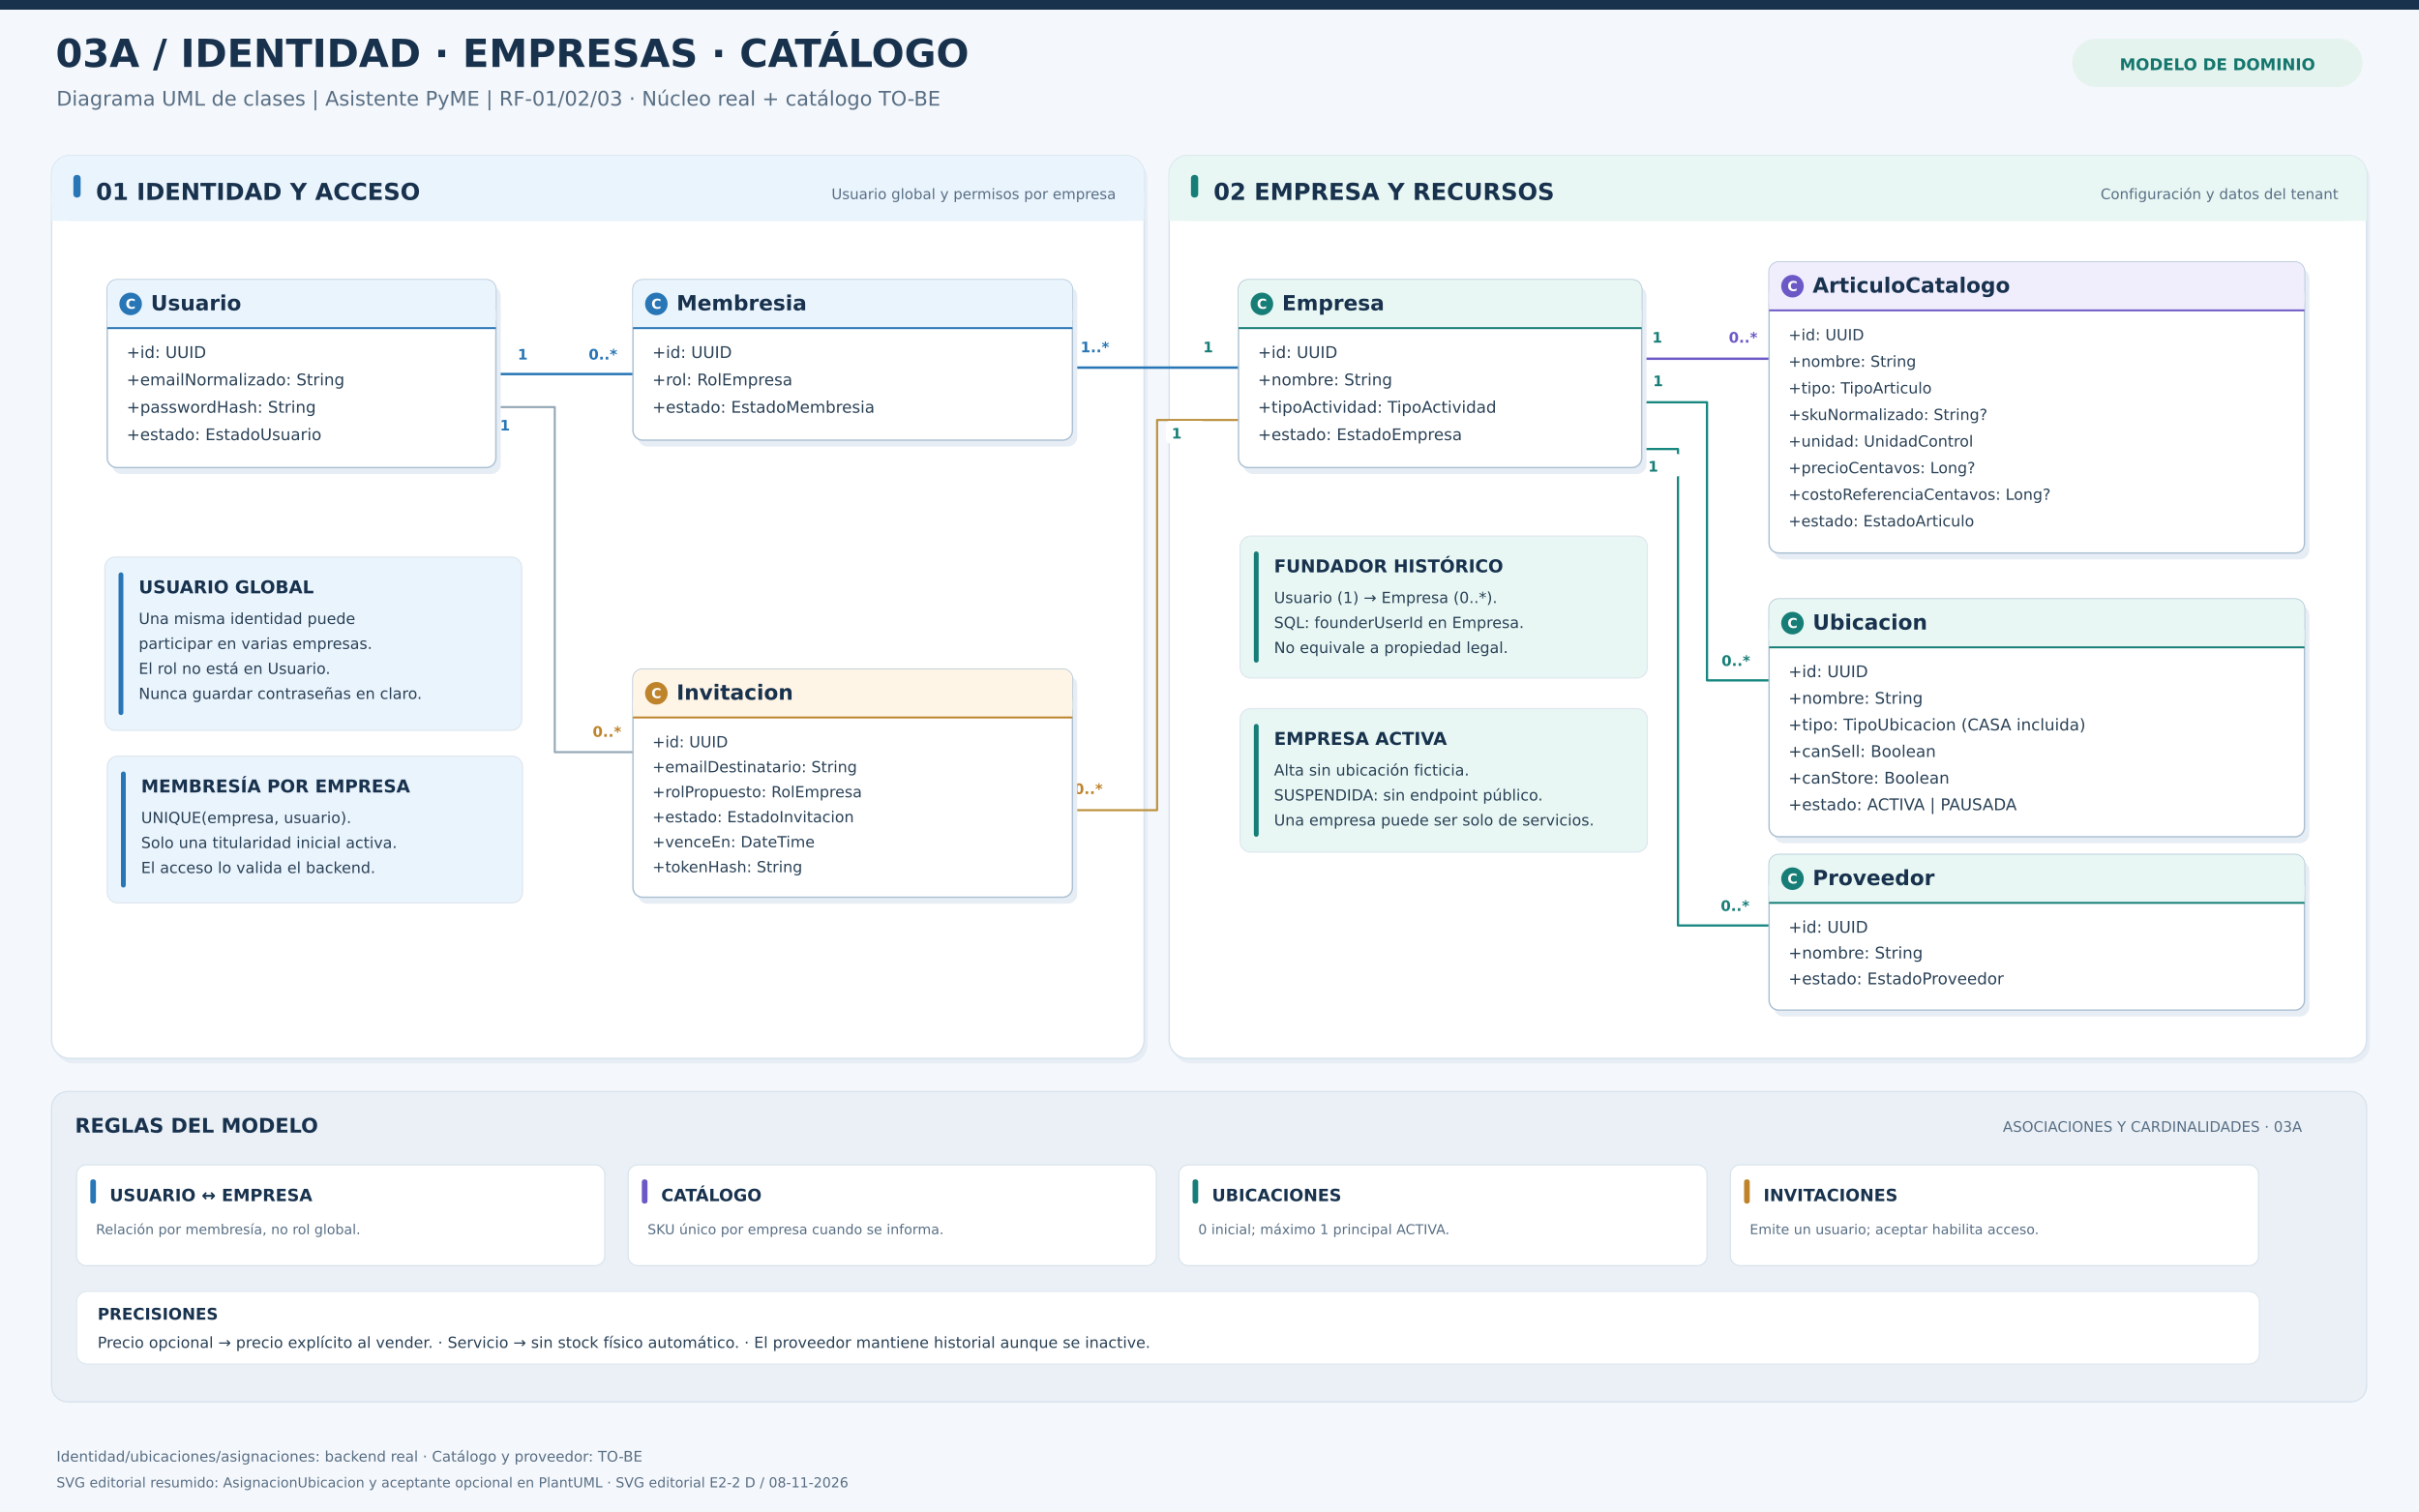
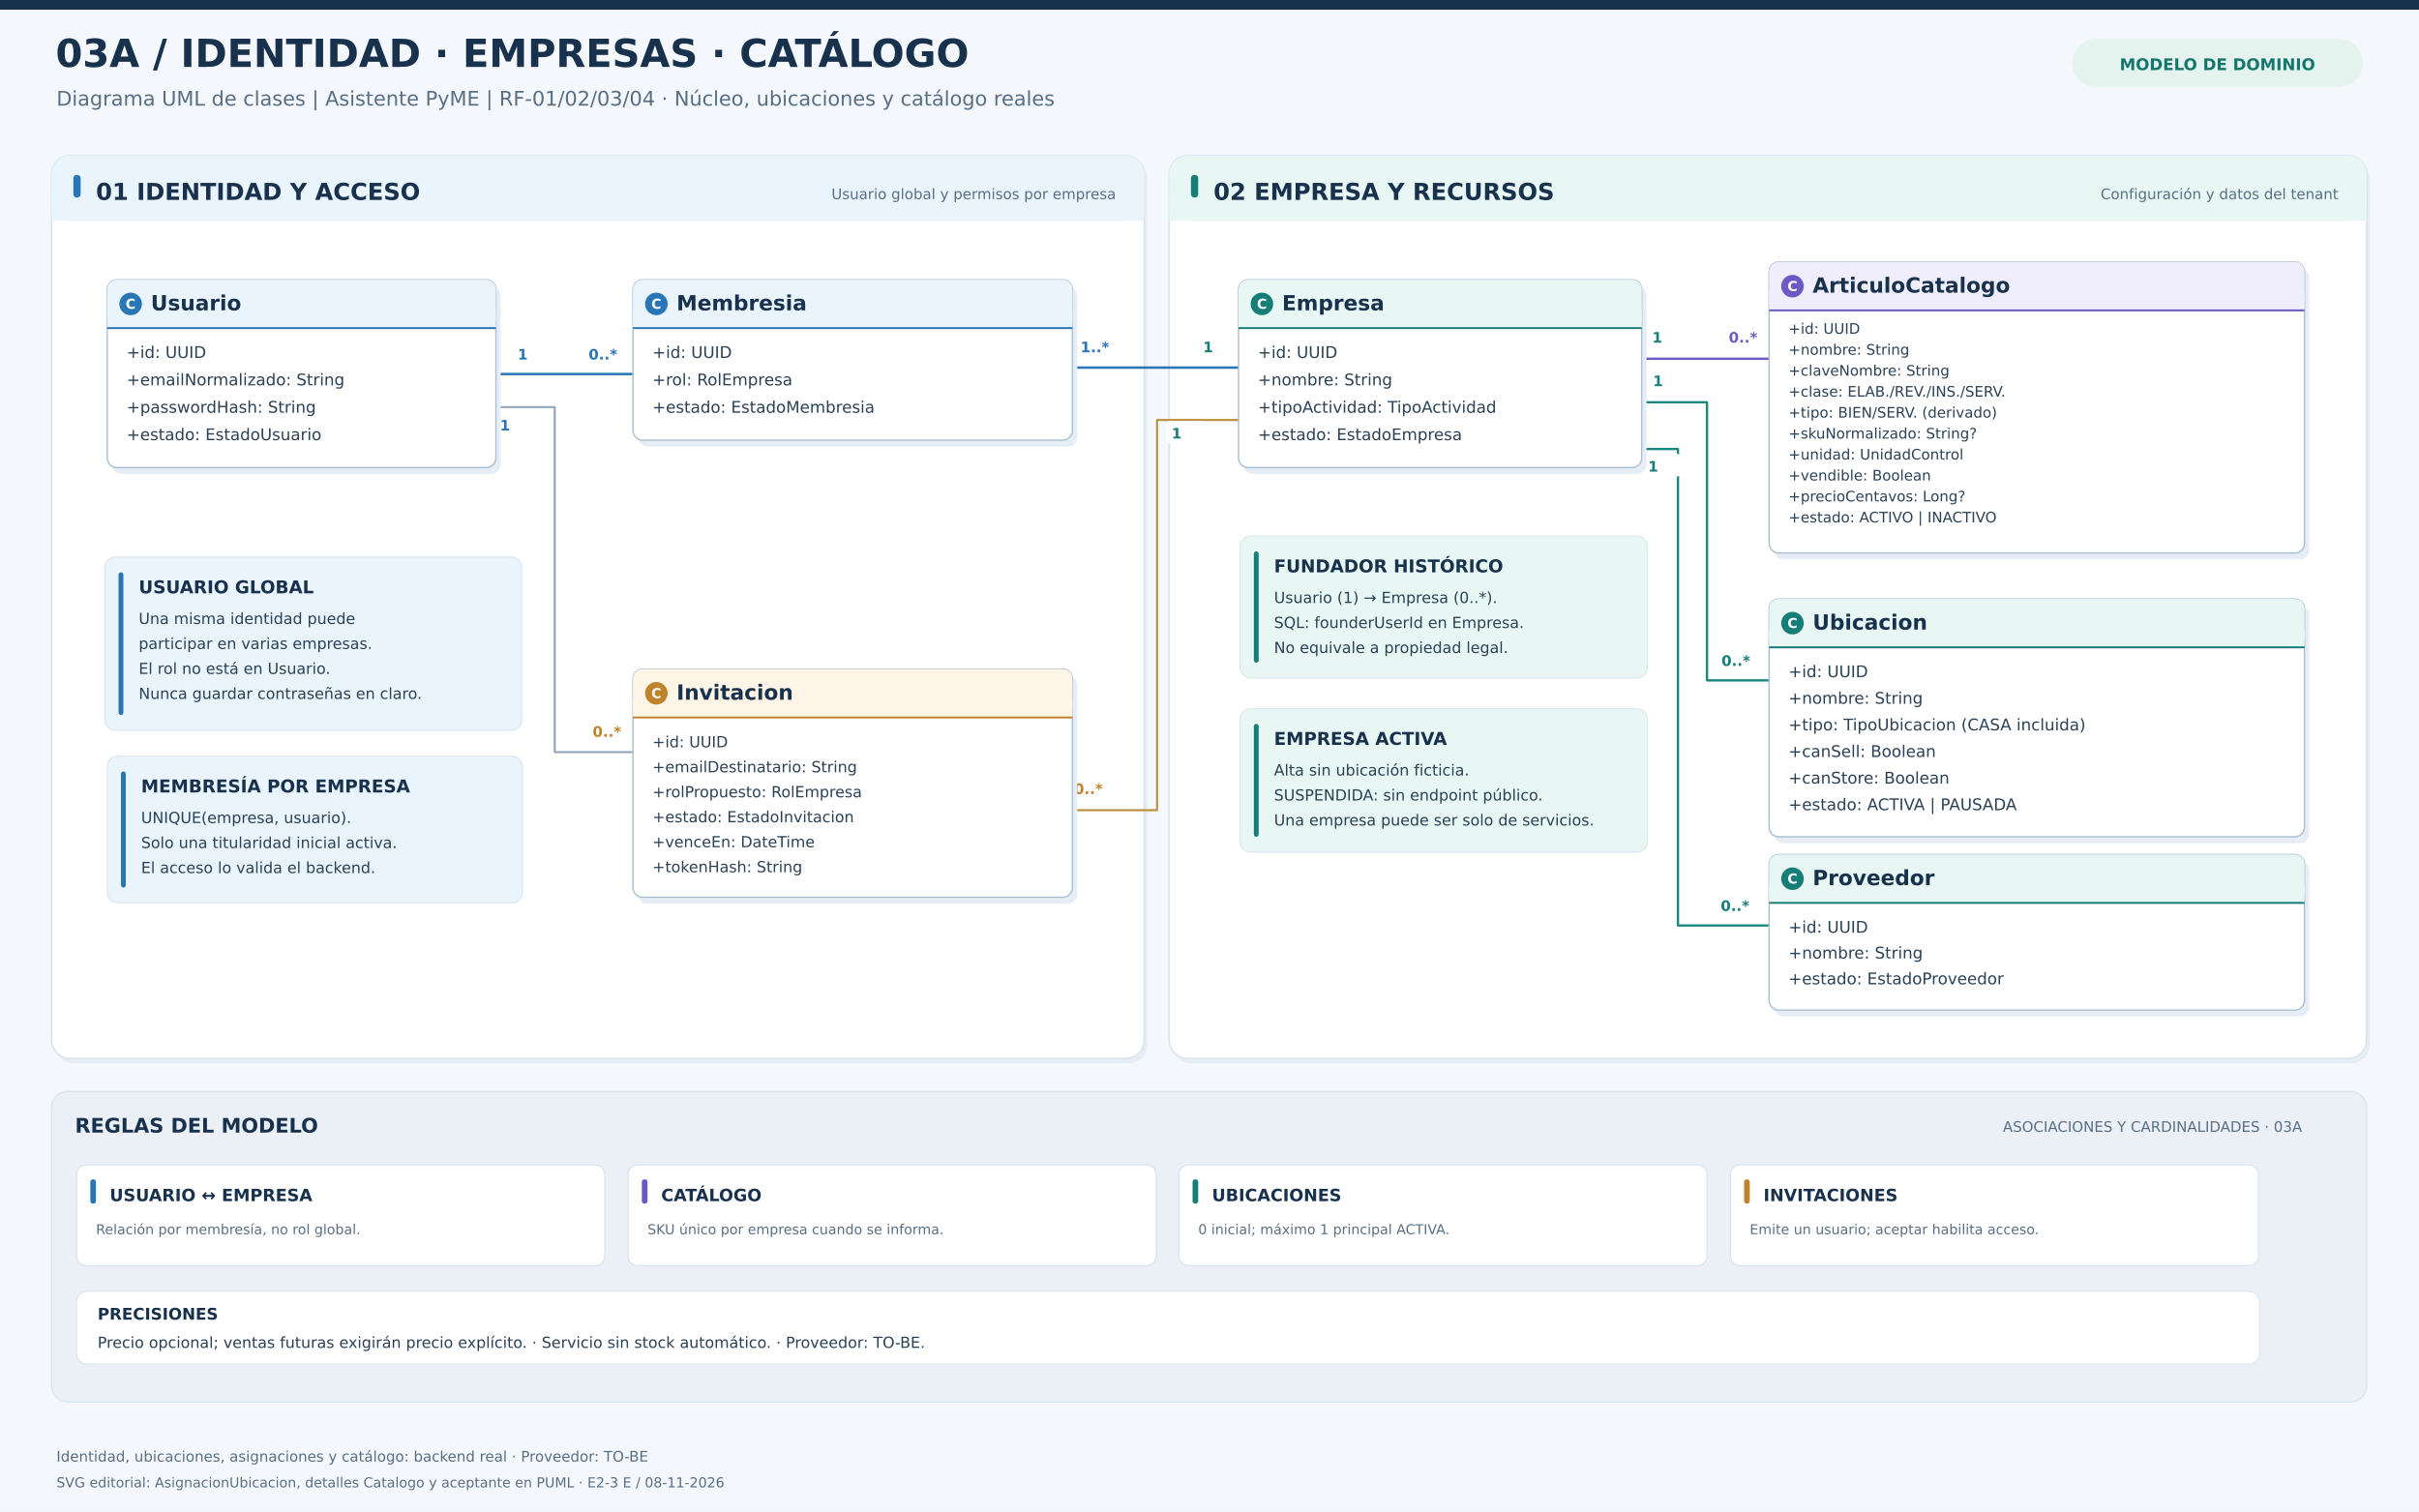
<svg xmlns="http://www.w3.org/2000/svg" baseProfile="full" height="1875px" version="1.1" viewBox="0 0 3000 1875" width="3000px">
  <defs />
  <rect fill="#F4F7FB" height="1875" rx="0" ry="0" stroke="none" stroke-width="1" width="3000" x="0" y="0" />
  <rect fill="#18324E" height="12" rx="0" ry="0" stroke="none" stroke-width="1" width="3000" x="0" y="0" />
  <text fill="#18324E" font-family="DejaVu Sans, Arial, sans-serif" font-size="48" font-weight="700" text-anchor="start" x="69" y="83">03A  /  IDENTIDAD · EMPRESAS · CATÁLOGO</text>
-   <text fill="#586E84" font-family="DejaVu Sans, Arial, sans-serif" font-size="25" font-weight="400" text-anchor="start" x="70" y="131">Diagrama UML de clases  |  Asistente PyME  |  RF-01/02/03 · Núcleo real + catálogo TO-BE</text>
+   <text fill="#586E84" font-family="DejaVu Sans, Arial, sans-serif" font-size="25" font-weight="400" text-anchor="start" x="70" y="131">Diagrama UML de clases  |  Asistente PyME  |  RF-01/02/03/04 · Núcleo, ubicaciones y catálogo reales</text>
  <rect fill="#E5F3EF" height="60" rx="30" ry="30" stroke="none" stroke-width="1" width="360" x="2570" y="48" />
  <text fill="#14766D" font-family="DejaVu Sans, Arial, sans-serif" font-size="20" font-weight="700" text-anchor="middle" x="2750" y="87">MODELO DE DOMINIO</text>
  <rect fill="#E7EDF5" height="1120" rx="23" ry="23" stroke="none" stroke-width="1" width="1355" x="68" y="199" />
  <rect fill="#FFFFFF" height="1120" rx="23" ry="23" stroke="#D7E3ED" stroke-width="1.8" width="1355" x="64" y="193" />
  <rect fill="#EAF4FD" height="81" rx="23" ry="23" stroke="none" stroke-width="1" width="1355" x="64" y="193" />
  <rect fill="#EAF4FD" height="33" rx="0" ry="0" stroke="none" stroke-width="1" width="1355" x="64" y="241" />
  <rect fill="#2876B6" height="28" rx="4" ry="4" stroke="none" stroke-width="1" width="9" x="91" y="217" />
  <text fill="#18324E" font-family="DejaVu Sans, Arial, sans-serif" font-size="29" font-weight="700" text-anchor="start" x="119" y="248">01   IDENTIDAD Y ACCESO</text>
  <text fill="#586E84" font-family="DejaVu Sans, Arial, sans-serif" font-size="18" font-weight="400" text-anchor="end" x="1384" y="247">Usuario global y permisos por empresa</text>
  <rect fill="#E7EDF5" height="1120" rx="23" ry="23" stroke="none" stroke-width="1" width="1485" x="1454" y="199" />
  <rect fill="#FFFFFF" height="1120" rx="23" ry="23" stroke="#D7E3ED" stroke-width="1.8" width="1485" x="1450" y="193" />
  <rect fill="#E8F7F3" height="81" rx="23" ry="23" stroke="none" stroke-width="1" width="1485" x="1450" y="193" />
  <rect fill="#E8F7F3" height="33" rx="0" ry="0" stroke="none" stroke-width="1" width="1485" x="1450" y="241" />
  <rect fill="#177E77" height="28" rx="4" ry="4" stroke="none" stroke-width="1" width="9" x="1477" y="217" />
  <text fill="#18324E" font-family="DejaVu Sans, Arial, sans-serif" font-size="29" font-weight="700" text-anchor="start" x="1505" y="248">02   EMPRESA Y RECURSOS</text>
  <text fill="#586E84" font-family="DejaVu Sans, Arial, sans-serif" font-size="18" font-weight="400" text-anchor="end" x="2900" y="247">Configuración y datos del tenant</text>
  <path d="M 615,464 L 785,464" fill="none" stroke="#2876B6" stroke-linecap="round" stroke-linejoin="round" stroke-width="3" />
  <rect fill="#FFFFFF" height="28" rx="5" ry="5" stroke="none" stroke-width="1" width="48" x="635" y="424" />
  <text fill="#2876B6" font-family="DejaVu Sans, Arial, sans-serif" font-size="18" font-weight="700" text-anchor="start" x="642" y="446">1</text>
  <rect fill="#FFFFFF" height="28" rx="5" ry="5" stroke="none" stroke-width="1" width="64" x="723" y="424" />
  <text fill="#2876B6" font-family="DejaVu Sans, Arial, sans-serif" font-size="18" font-weight="700" text-anchor="start" x="730" y="446">0..*</text>
  <path d="M 1330,456 L 1536,456" fill="none" stroke="#2876B6" stroke-linecap="round" stroke-linejoin="round" stroke-width="3" />
  <rect fill="#FFFFFF" height="28" rx="5" ry="5" stroke="none" stroke-width="1" width="64" x="1333" y="415" />
  <text fill="#2876B6" font-family="DejaVu Sans, Arial, sans-serif" font-size="18" font-weight="700" text-anchor="start" x="1340" y="437">1..*</text>
  <rect fill="#FFFFFF" height="28" rx="5" ry="5" stroke="none" stroke-width="1" width="48" x="1485" y="415" />
  <text fill="#177E77" font-family="DejaVu Sans, Arial, sans-serif" font-size="18" font-weight="700" text-anchor="start" x="1492" y="437">1</text>
  <path d="M 615,505 L 688,505 L 688,933 L 785,933" fill="none" stroke="#96A8B7" stroke-linecap="round" stroke-linejoin="round" stroke-width="2.6" />
  <rect fill="#FFFFFF" height="28" rx="5" ry="5" stroke="none" stroke-width="1" width="64" x="613" y="512" />
  <text fill="#2876B6" font-family="DejaVu Sans, Arial, sans-serif" font-size="18" font-weight="700" text-anchor="start" x="620" y="534">1</text>
  <rect fill="#FFFFFF" height="28" rx="5" ry="5" stroke="none" stroke-width="1" width="64" x="728" y="892" />
  <text fill="#BE832B" font-family="DejaVu Sans, Arial, sans-serif" font-size="18" font-weight="700" text-anchor="start" x="735" y="914">0..*</text>
  <path d="M 1536,521 L 1435,521 L 1435,1005 L 1330,1005" fill="none" stroke="#BC913E" stroke-linecap="round" stroke-linejoin="round" stroke-width="2.6" />
  <rect fill="#FFFFFF" height="28" rx="5" ry="5" stroke="none" stroke-width="1" width="48" x="1446" y="522" />
  <text fill="#177E77" font-family="DejaVu Sans, Arial, sans-serif" font-size="18" font-weight="700" text-anchor="start" x="1453" y="544">1</text>
  <rect fill="#FFFFFF" height="28" rx="5" ry="5" stroke="none" stroke-width="1" width="64" x="1325" y="963" />
  <text fill="#BE832B" font-family="DejaVu Sans, Arial, sans-serif" font-size="18" font-weight="700" text-anchor="start" x="1332" y="985">0..*</text>
  <path d="M 2036,445 L 2194,445" fill="none" stroke="#6D59C6" stroke-linecap="round" stroke-linejoin="round" stroke-width="3" />
  <rect fill="#FFFFFF" height="28" rx="5" ry="5" stroke="none" stroke-width="1" width="48" x="2042" y="403" />
  <text fill="#177E77" font-family="DejaVu Sans, Arial, sans-serif" font-size="18" font-weight="700" text-anchor="start" x="2049" y="425">1</text>
  <rect fill="#FFFFFF" height="28" rx="5" ry="5" stroke="none" stroke-width="1" width="64" x="2137" y="403" />
  <text fill="#6D59C6" font-family="DejaVu Sans, Arial, sans-serif" font-size="18" font-weight="700" text-anchor="start" x="2144" y="425">0..*</text>
  <path d="M 2036,499 L 2117,499 L 2117,844 L 2194,844" fill="none" stroke="#17877F" stroke-linecap="round" stroke-linejoin="round" stroke-width="2.8" />
  <rect fill="#FFFFFF" height="28" rx="5" ry="5" stroke="none" stroke-width="1" width="48" x="2043" y="457" />
  <text fill="#177E77" font-family="DejaVu Sans, Arial, sans-serif" font-size="18" font-weight="700" text-anchor="start" x="2050" y="479">1</text>
  <rect fill="#FFFFFF" height="28" rx="5" ry="5" stroke="none" stroke-width="1" width="64" x="2128" y="804" />
  <text fill="#177E77" font-family="DejaVu Sans, Arial, sans-serif" font-size="18" font-weight="700" text-anchor="start" x="2135" y="826">0..*</text>
  <path d="M 2036,557 L 2081,557 L 2081,1148 L 2194,1148" fill="none" stroke="#17877F" stroke-linecap="round" stroke-linejoin="round" stroke-width="2.8" />
  <rect fill="#FFFFFF" height="28" rx="5" ry="5" stroke="none" stroke-width="1" width="48" x="2037" y="563" />
  <text fill="#177E77" font-family="DejaVu Sans, Arial, sans-serif" font-size="18" font-weight="700" text-anchor="start" x="2044" y="585">1</text>
  <rect fill="#FFFFFF" height="28" rx="5" ry="5" stroke="none" stroke-width="1" width="64" x="2127" y="1108" />
  <text fill="#177E77" font-family="DejaVu Sans, Arial, sans-serif" font-size="18" font-weight="700" text-anchor="start" x="2134" y="1130">0..*</text>
  <rect fill="#E7EDF5" height="233" rx="12" ry="12" stroke="none" stroke-width="1" width="482" x="139" y="355" />
  <rect fill="#FFFFFF" height="233" rx="12" ry="12" stroke="#ABC0D2" stroke-width="1.75" width="482" x="133" y="347" />
  <rect fill="#EAF4FD" height="60" rx="12" ry="12" stroke="none" stroke-width="1" width="482" x="133" y="347" />
  <rect fill="#EAF4FD" height="22" rx="0" ry="0" stroke="none" stroke-width="1" width="482" x="133" y="385" />
  <line stroke="#2876B6" stroke-width="2.4" x1="133" x2="615" y1="407" y2="407" />
  <circle cx="162" cy="377" fill="#2876B6" r="14" />
  <text fill="#FFFFFF" font-family="DejaVu Sans, Arial, sans-serif" font-size="17" font-weight="700" text-anchor="middle" x="162" y="383">C</text>
  <text fill="#18324E" font-family="DejaVu Sans, Arial, sans-serif" font-size="26" font-weight="700" text-anchor="start" x="187" y="385">Usuario</text>
  <text fill="#2A4156" font-family="DejaVu Sans, Arial, sans-serif" font-size="20" font-weight="400" text-anchor="start" x="157" y="444">+id: UUID</text>
  <text fill="#2A4156" font-family="DejaVu Sans, Arial, sans-serif" font-size="20" font-weight="400" text-anchor="start" x="157" y="478">+emailNormalizado: String</text>
  <text fill="#2A4156" font-family="DejaVu Sans, Arial, sans-serif" font-size="20" font-weight="400" text-anchor="start" x="157" y="512">+passwordHash: String</text>
  <text fill="#2A4156" font-family="DejaVu Sans, Arial, sans-serif" font-size="20" font-weight="400" text-anchor="start" x="157" y="546">+estado: EstadoUsuario</text>
  <rect fill="#E7EDF5" height="199" rx="12" ry="12" stroke="none" stroke-width="1" width="545" x="791" y="355" />
  <rect fill="#FFFFFF" height="199" rx="12" ry="12" stroke="#ABC0D2" stroke-width="1.75" width="545" x="785" y="347" />
  <rect fill="#EAF4FD" height="60" rx="12" ry="12" stroke="none" stroke-width="1" width="545" x="785" y="347" />
  <rect fill="#EAF4FD" height="22" rx="0" ry="0" stroke="none" stroke-width="1" width="545" x="785" y="385" />
  <line stroke="#2876B6" stroke-width="2.4" x1="785" x2="1330" y1="407" y2="407" />
  <circle cx="814" cy="377" fill="#2876B6" r="14" />
  <text fill="#FFFFFF" font-family="DejaVu Sans, Arial, sans-serif" font-size="17" font-weight="700" text-anchor="middle" x="814" y="383">C</text>
  <text fill="#18324E" font-family="DejaVu Sans, Arial, sans-serif" font-size="26" font-weight="700" text-anchor="start" x="839" y="385">Membresia</text>
  <text fill="#2A4156" font-family="DejaVu Sans, Arial, sans-serif" font-size="20" font-weight="400" text-anchor="start" x="809" y="444">+id: UUID</text>
  <text fill="#2A4156" font-family="DejaVu Sans, Arial, sans-serif" font-size="20" font-weight="400" text-anchor="start" x="809" y="478">+rol: RolEmpresa</text>
  <text fill="#2A4156" font-family="DejaVu Sans, Arial, sans-serif" font-size="20" font-weight="400" text-anchor="start" x="809" y="512">+estado: EstadoMembresia</text>
  <rect fill="#E7EDF5" height="233" rx="12" ry="12" stroke="none" stroke-width="1" width="500" x="1542" y="355" />
  <rect fill="#FFFFFF" height="233" rx="12" ry="12" stroke="#ABC0D2" stroke-width="1.75" width="500" x="1536" y="347" />
  <rect fill="#E8F7F3" height="60" rx="12" ry="12" stroke="none" stroke-width="1" width="500" x="1536" y="347" />
  <rect fill="#E8F7F3" height="22" rx="0" ry="0" stroke="none" stroke-width="1" width="500" x="1536" y="385" />
  <line stroke="#177E77" stroke-width="2.4" x1="1536" x2="2036" y1="407" y2="407" />
  <circle cx="1565" cy="377" fill="#177E77" r="14" />
  <text fill="#FFFFFF" font-family="DejaVu Sans, Arial, sans-serif" font-size="17" font-weight="700" text-anchor="middle" x="1565" y="383">C</text>
  <text fill="#18324E" font-family="DejaVu Sans, Arial, sans-serif" font-size="26" font-weight="700" text-anchor="start" x="1590" y="385">Empresa</text>
  <text fill="#2A4156" font-family="DejaVu Sans, Arial, sans-serif" font-size="20" font-weight="400" text-anchor="start" x="1560" y="444">+id: UUID</text>
  <text fill="#2A4156" font-family="DejaVu Sans, Arial, sans-serif" font-size="20" font-weight="400" text-anchor="start" x="1560" y="478">+nombre: String</text>
  <text fill="#2A4156" font-family="DejaVu Sans, Arial, sans-serif" font-size="20" font-weight="400" text-anchor="start" x="1560" y="512">+tipoActividad: TipoActividad</text>
  <text fill="#2A4156" font-family="DejaVu Sans, Arial, sans-serif" font-size="20" font-weight="400" text-anchor="start" x="1560" y="546">+estado: EstadoEmpresa</text>
  <rect fill="#E7EDF5" height="361" rx="12" ry="12" stroke="none" stroke-width="1" width="664" x="2200" y="333" />
  <rect fill="#FFFFFF" height="361" rx="12" ry="12" stroke="#ABC0D2" stroke-width="1.75" width="664" x="2194" y="325" />
  <rect fill="#F0EDFC" height="60" rx="12" ry="12" stroke="none" stroke-width="1" width="664" x="2194" y="325" />
  <rect fill="#F0EDFC" height="22" rx="0" ry="0" stroke="none" stroke-width="1" width="664" x="2194" y="363" />
  <line stroke="#6D59C6" stroke-width="2.4" x1="2194" x2="2858" y1="385" y2="385" />
  <circle cx="2223" cy="355" fill="#6D59C6" r="14" />
  <text fill="#FFFFFF" font-family="DejaVu Sans, Arial, sans-serif" font-size="17" font-weight="700" text-anchor="middle" x="2223" y="361">C</text>
  <text fill="#18324E" font-family="DejaVu Sans, Arial, sans-serif" font-size="26" font-weight="700" text-anchor="start" x="2248" y="363">ArticuloCatalogo</text>
-   <text fill="#2A4156" font-family="DejaVu Sans, Arial, sans-serif" font-size="19" font-weight="400" text-anchor="start" x="2218" y="422">+id: UUID</text>
-   <text fill="#2A4156" font-family="DejaVu Sans, Arial, sans-serif" font-size="19" font-weight="400" text-anchor="start" x="2218" y="455">+nombre: String</text>
-   <text fill="#2A4156" font-family="DejaVu Sans, Arial, sans-serif" font-size="19" font-weight="400" text-anchor="start" x="2218" y="488">+tipo: TipoArticulo</text>
-   <text fill="#2A4156" font-family="DejaVu Sans, Arial, sans-serif" font-size="19" font-weight="400" text-anchor="start" x="2218" y="521">+skuNormalizado: String?</text>
-   <text fill="#2A4156" font-family="DejaVu Sans, Arial, sans-serif" font-size="19" font-weight="400" text-anchor="start" x="2218" y="554">+unidad: UnidadControl</text>
-   <text fill="#2A4156" font-family="DejaVu Sans, Arial, sans-serif" font-size="19" font-weight="400" text-anchor="start" x="2218" y="587">+precioCentavos: Long?</text>
-   <text fill="#2A4156" font-family="DejaVu Sans, Arial, sans-serif" font-size="19" font-weight="400" text-anchor="start" x="2218" y="620">+costoReferenciaCentavos: Long?</text>
-   <text fill="#2A4156" font-family="DejaVu Sans, Arial, sans-serif" font-size="19" font-weight="400" text-anchor="start" x="2218" y="653">+estado: EstadoArticulo</text>
+   <text fill="#2A4156" font-family="DejaVu Sans, Arial, sans-serif" font-size="18" font-weight="400" text-anchor="start" x="2218" y="414">+id: UUID</text>
+   <text fill="#2A4156" font-family="DejaVu Sans, Arial, sans-serif" font-size="18" font-weight="400" text-anchor="start" x="2218" y="440">+nombre: String</text>
+   <text fill="#2A4156" font-family="DejaVu Sans, Arial, sans-serif" font-size="18" font-weight="400" text-anchor="start" x="2218" y="466">+claveNombre: String</text>
+   <text fill="#2A4156" font-family="DejaVu Sans, Arial, sans-serif" font-size="18" font-weight="400" text-anchor="start" x="2218" y="492">+clase: ELAB./REV./INS./SERV.</text>
+   <text fill="#2A4156" font-family="DejaVu Sans, Arial, sans-serif" font-size="18" font-weight="400" text-anchor="start" x="2218" y="518">+tipo: BIEN/SERV. (derivado)</text>
+   <text fill="#2A4156" font-family="DejaVu Sans, Arial, sans-serif" font-size="18" font-weight="400" text-anchor="start" x="2218" y="544">+skuNormalizado: String?</text>
+   <text fill="#2A4156" font-family="DejaVu Sans, Arial, sans-serif" font-size="18" font-weight="400" text-anchor="start" x="2218" y="570">+unidad: UnidadControl</text>
+   <text fill="#2A4156" font-family="DejaVu Sans, Arial, sans-serif" font-size="18" font-weight="400" text-anchor="start" x="2218" y="596">+vendible: Boolean</text>
+   <text fill="#2A4156" font-family="DejaVu Sans, Arial, sans-serif" font-size="18" font-weight="400" text-anchor="start" x="2218" y="622">+precioCentavos: Long?</text>
+   <text fill="#2A4156" font-family="DejaVu Sans, Arial, sans-serif" font-size="18" font-weight="400" text-anchor="start" x="2218" y="648">+estado: ACTIVO | INACTIVO</text>
  <rect fill="#E7EDF5" height="295" rx="12" ry="12" stroke="none" stroke-width="1" width="664" x="2200" y="751" />
  <rect fill="#FFFFFF" height="295" rx="12" ry="12" stroke="#ABC0D2" stroke-width="1.75" width="664" x="2194" y="743" />
  <rect fill="#E8F7F3" height="60" rx="12" ry="12" stroke="none" stroke-width="1" width="664" x="2194" y="743" />
  <rect fill="#E8F7F3" height="22" rx="0" ry="0" stroke="none" stroke-width="1" width="664" x="2194" y="781" />
  <line stroke="#177E77" stroke-width="2.4" x1="2194" x2="2858" y1="803" y2="803" />
  <circle cx="2223" cy="773" fill="#177E77" r="14" />
  <text fill="#FFFFFF" font-family="DejaVu Sans, Arial, sans-serif" font-size="17" font-weight="700" text-anchor="middle" x="2223" y="779">C</text>
  <text fill="#18324E" font-family="DejaVu Sans, Arial, sans-serif" font-size="26" font-weight="700" text-anchor="start" x="2248" y="781">Ubicacion</text>
  <text fill="#2A4156" font-family="DejaVu Sans, Arial, sans-serif" font-size="20" font-weight="400" text-anchor="start" x="2218" y="840">+id: UUID</text>
  <text fill="#2A4156" font-family="DejaVu Sans, Arial, sans-serif" font-size="20" font-weight="400" text-anchor="start" x="2218" y="873">+nombre: String</text>
  <text fill="#2A4156" font-family="DejaVu Sans, Arial, sans-serif" font-size="20" font-weight="400" text-anchor="start" x="2218" y="906">+tipo: TipoUbicacion (CASA incluida)</text>
  <text fill="#2A4156" font-family="DejaVu Sans, Arial, sans-serif" font-size="20" font-weight="400" text-anchor="start" x="2218" y="939">+canSell: Boolean</text>
  <text fill="#2A4156" font-family="DejaVu Sans, Arial, sans-serif" font-size="20" font-weight="400" text-anchor="start" x="2218" y="972">+canStore: Boolean</text>
  <text fill="#2A4156" font-family="DejaVu Sans, Arial, sans-serif" font-size="20" font-weight="400" text-anchor="start" x="2218" y="1005">+estado: ACTIVA | PAUSADA</text>
  <rect fill="#E7EDF5" height="193" rx="12" ry="12" stroke="none" stroke-width="1" width="664" x="2200" y="1068" />
  <rect fill="#FFFFFF" height="193" rx="12" ry="12" stroke="#ABC0D2" stroke-width="1.75" width="664" x="2194" y="1060" />
  <rect fill="#E8F7F3" height="60" rx="12" ry="12" stroke="none" stroke-width="1" width="664" x="2194" y="1060" />
  <rect fill="#E8F7F3" height="22" rx="0" ry="0" stroke="none" stroke-width="1" width="664" x="2194" y="1098" />
  <line stroke="#177E77" stroke-width="2.4" x1="2194" x2="2858" y1="1120" y2="1120" />
  <circle cx="2223" cy="1090" fill="#177E77" r="14" />
  <text fill="#FFFFFF" font-family="DejaVu Sans, Arial, sans-serif" font-size="17" font-weight="700" text-anchor="middle" x="2223" y="1096">C</text>
  <text fill="#18324E" font-family="DejaVu Sans, Arial, sans-serif" font-size="26" font-weight="700" text-anchor="start" x="2248" y="1098">Proveedor</text>
  <text fill="#2A4156" font-family="DejaVu Sans, Arial, sans-serif" font-size="20" font-weight="400" text-anchor="start" x="2218" y="1157">+id: UUID</text>
  <text fill="#2A4156" font-family="DejaVu Sans, Arial, sans-serif" font-size="20" font-weight="400" text-anchor="start" x="2218" y="1189">+nombre: String</text>
  <text fill="#2A4156" font-family="DejaVu Sans, Arial, sans-serif" font-size="20" font-weight="400" text-anchor="start" x="2218" y="1221">+estado: EstadoProveedor</text>
  <rect fill="#E7EDF5" height="283" rx="12" ry="12" stroke="none" stroke-width="1" width="545" x="791" y="838" />
  <rect fill="#FFFFFF" height="283" rx="12" ry="12" stroke="#ABC0D2" stroke-width="1.75" width="545" x="785" y="830" />
  <rect fill="#FFF5E6" height="60" rx="12" ry="12" stroke="none" stroke-width="1" width="545" x="785" y="830" />
  <rect fill="#FFF5E6" height="22" rx="0" ry="0" stroke="none" stroke-width="1" width="545" x="785" y="868" />
  <line stroke="#BE832B" stroke-width="2.4" x1="785" x2="1330" y1="890" y2="890" />
  <circle cx="814" cy="860" fill="#BE832B" r="14" />
  <text fill="#FFFFFF" font-family="DejaVu Sans, Arial, sans-serif" font-size="17" font-weight="700" text-anchor="middle" x="814" y="866">C</text>
  <text fill="#18324E" font-family="DejaVu Sans, Arial, sans-serif" font-size="26" font-weight="700" text-anchor="start" x="839" y="868">Invitacion</text>
  <text fill="#2A4156" font-family="DejaVu Sans, Arial, sans-serif" font-size="19" font-weight="400" text-anchor="start" x="809" y="927">+id: UUID</text>
  <text fill="#2A4156" font-family="DejaVu Sans, Arial, sans-serif" font-size="19" font-weight="400" text-anchor="start" x="809" y="958">+emailDestinatario: String</text>
  <text fill="#2A4156" font-family="DejaVu Sans, Arial, sans-serif" font-size="19" font-weight="400" text-anchor="start" x="809" y="989">+rolPropuesto: RolEmpresa</text>
  <text fill="#2A4156" font-family="DejaVu Sans, Arial, sans-serif" font-size="19" font-weight="400" text-anchor="start" x="809" y="1020">+estado: EstadoInvitacion</text>
  <text fill="#2A4156" font-family="DejaVu Sans, Arial, sans-serif" font-size="19" font-weight="400" text-anchor="start" x="809" y="1051">+venceEn: DateTime</text>
  <text fill="#2A4156" font-family="DejaVu Sans, Arial, sans-serif" font-size="19" font-weight="400" text-anchor="start" x="809" y="1082">+tokenHash: String</text>
  <rect fill="#EAF4FD" height="215" rx="13" ry="13" stroke="#DFE7EE" stroke-width="1.5" width="517" x="130" y="691" />
  <rect fill="#2876B6" height="177" rx="3" ry="3" stroke="none" stroke-width="1" width="6" x="147" y="710" />
  <text fill="#18324E" font-family="DejaVu Sans, Arial, sans-serif" font-size="22" font-weight="700" text-anchor="start" x="172" y="736">USUARIO GLOBAL</text>
  <text fill="#2A4156" font-family="DejaVu Sans, Arial, sans-serif" font-size="19" font-weight="400" text-anchor="start" x="172" y="774">Una misma identidad puede</text>
  <text fill="#2A4156" font-family="DejaVu Sans, Arial, sans-serif" font-size="19" font-weight="400" text-anchor="start" x="172" y="805">participar en varias empresas.</text>
  <text fill="#2A4156" font-family="DejaVu Sans, Arial, sans-serif" font-size="19" font-weight="400" text-anchor="start" x="172" y="836">El rol no está en Usuario.</text>
  <text fill="#2A4156" font-family="DejaVu Sans, Arial, sans-serif" font-size="19" font-weight="400" text-anchor="start" x="172" y="867">Nunca guardar contraseñas en claro.</text>
  <rect fill="#EAF4FD" height="182" rx="13" ry="13" stroke="#DFE7EE" stroke-width="1.5" width="515" x="133" y="938" />
  <rect fill="#2876B6" height="144" rx="3" ry="3" stroke="none" stroke-width="1" width="6" x="150" y="957" />
  <text fill="#18324E" font-family="DejaVu Sans, Arial, sans-serif" font-size="22" font-weight="700" text-anchor="start" x="175" y="983">MEMBRESÍA POR EMPRESA</text>
  <text fill="#2A4156" font-family="DejaVu Sans, Arial, sans-serif" font-size="19" font-weight="400" text-anchor="start" x="175" y="1021">UNIQUE(empresa, usuario).</text>
  <text fill="#2A4156" font-family="DejaVu Sans, Arial, sans-serif" font-size="19" font-weight="400" text-anchor="start" x="175" y="1052">Solo una titularidad inicial activa.</text>
  <text fill="#2A4156" font-family="DejaVu Sans, Arial, sans-serif" font-size="19" font-weight="400" text-anchor="start" x="175" y="1083">El acceso lo valida el backend.</text>
  <rect fill="#E8F7F3" height="176" rx="13" ry="13" stroke="#DFE7EE" stroke-width="1.5" width="505" x="1538" y="665" />
  <rect fill="#177E77" height="138" rx="3" ry="3" stroke="none" stroke-width="1" width="6" x="1555" y="684" />
  <text fill="#18324E" font-family="DejaVu Sans, Arial, sans-serif" font-size="22" font-weight="700" text-anchor="start" x="1580" y="710">FUNDADOR HISTÓRICO</text>
  <text fill="#2A4156" font-family="DejaVu Sans, Arial, sans-serif" font-size="19" font-weight="400" text-anchor="start" x="1580" y="748">Usuario (1) → Empresa (0..*).</text>
  <text fill="#2A4156" font-family="DejaVu Sans, Arial, sans-serif" font-size="19" font-weight="400" text-anchor="start" x="1580" y="779">SQL: founderUserId en Empresa.</text>
  <text fill="#2A4156" font-family="DejaVu Sans, Arial, sans-serif" font-size="19" font-weight="400" text-anchor="start" x="1580" y="810">No equivale a propiedad legal.</text>
  <rect fill="#E8F7F3" height="178" rx="13" ry="13" stroke="#DFE7EE" stroke-width="1.5" width="505" x="1538" y="879" />
  <rect fill="#177E77" height="140" rx="3" ry="3" stroke="none" stroke-width="1" width="6" x="1555" y="898" />
  <text fill="#18324E" font-family="DejaVu Sans, Arial, sans-serif" font-size="22" font-weight="700" text-anchor="start" x="1580" y="924">EMPRESA ACTIVA</text>
  <text fill="#2A4156" font-family="DejaVu Sans, Arial, sans-serif" font-size="19" font-weight="400" text-anchor="start" x="1580" y="962">Alta sin ubicación ficticia.</text>
  <text fill="#2A4156" font-family="DejaVu Sans, Arial, sans-serif" font-size="19" font-weight="400" text-anchor="start" x="1580" y="993">SUSPENDIDA: sin endpoint público.</text>
  <text fill="#2A4156" font-family="DejaVu Sans, Arial, sans-serif" font-size="19" font-weight="400" text-anchor="start" x="1580" y="1024">Una empresa puede ser solo de servicios.</text>
  <rect fill="#EAF0F6" height="385" rx="20" ry="20" stroke="#D6E2EB" stroke-width="1.5" width="2871" x="64" y="1354" />
  <text fill="#18324E" font-family="DejaVu Sans, Arial, sans-serif" font-size="25" font-weight="700" text-anchor="start" x="93" y="1405">REGLAS DEL MODELO</text>
  <text fill="#586E84" font-family="DejaVu Sans, Arial, sans-serif" font-size="18" font-weight="400" text-anchor="end" x="2855" y="1404">ASOCIACIONES Y CARDINALIDADES  ·  03A</text>
  <rect fill="#FFFFFF" height="125" rx="12" ry="12" stroke="#D7E3EC" stroke-width="1.4" width="655" x="95" y="1445" />
  <rect fill="#2876B6" height="30" rx="3" ry="3" stroke="none" stroke-width="1" width="7" x="112" y="1463" />
  <text fill="#18324E" font-family="DejaVu Sans, Arial, sans-serif" font-size="21" font-weight="700" text-anchor="start" x="136" y="1490">USUARIO ↔ EMPRESA</text>
  <text fill="#586E84" font-family="DejaVu Sans, Arial, sans-serif" font-size="17" font-weight="400" text-anchor="start" x="119" y="1531">Relación por membresía, no rol global.</text>
  <rect fill="#FFFFFF" height="125" rx="12" ry="12" stroke="#D7E3EC" stroke-width="1.4" width="655" x="779" y="1445" />
  <rect fill="#6D59C6" height="30" rx="3" ry="3" stroke="none" stroke-width="1" width="7" x="796" y="1463" />
  <text fill="#18324E" font-family="DejaVu Sans, Arial, sans-serif" font-size="21" font-weight="700" text-anchor="start" x="820" y="1490">CATÁLOGO</text>
  <text fill="#586E84" font-family="DejaVu Sans, Arial, sans-serif" font-size="17" font-weight="400" text-anchor="start" x="803" y="1531">SKU único por empresa cuando se informa.</text>
  <rect fill="#FFFFFF" height="125" rx="12" ry="12" stroke="#D7E3EC" stroke-width="1.4" width="655" x="1462" y="1445" />
  <rect fill="#177E77" height="30" rx="3" ry="3" stroke="none" stroke-width="1" width="7" x="1479" y="1463" />
  <text fill="#18324E" font-family="DejaVu Sans, Arial, sans-serif" font-size="21" font-weight="700" text-anchor="start" x="1503" y="1490">UBICACIONES</text>
  <text fill="#586E84" font-family="DejaVu Sans, Arial, sans-serif" font-size="17" font-weight="400" text-anchor="start" x="1486" y="1531">0 inicial; máximo 1 principal ACTIVA.</text>
  <rect fill="#FFFFFF" height="125" rx="12" ry="12" stroke="#D7E3EC" stroke-width="1.4" width="655" x="2146" y="1445" />
  <rect fill="#BE832B" height="30" rx="3" ry="3" stroke="none" stroke-width="1" width="7" x="2163" y="1463" />
  <text fill="#18324E" font-family="DejaVu Sans, Arial, sans-serif" font-size="21" font-weight="700" text-anchor="start" x="2187" y="1490">INVITACIONES</text>
  <text fill="#586E84" font-family="DejaVu Sans, Arial, sans-serif" font-size="17" font-weight="400" text-anchor="start" x="2170" y="1531">Emite un usuario; aceptar habilita acceso.</text>
  <rect fill="#FFFFFF" height="90" rx="13" ry="13" stroke="#D6E2EB" stroke-width="1" width="2707" x="95" y="1602" />
  <text fill="#18324E" font-family="DejaVu Sans, Arial, sans-serif" font-size="20" font-weight="700" text-anchor="start" x="121" y="1637">PRECISIONES</text>
-   <text fill="#2A4156" font-family="DejaVu Sans, Arial, sans-serif" font-size="19" font-weight="400" text-anchor="start" x="121" y="1672">Precio opcional → precio explícito al vender.   ·   Servicio → sin stock físico automático.   ·   El proveedor mantiene historial aunque se inactive.</text>
-   <text fill="#586E84" font-family="DejaVu Sans, Arial, sans-serif" font-size="18" font-weight="400" text-anchor="start" x="70" y="1813">Identidad/ubicaciones/asignaciones: backend real  ·  Catálogo y proveedor: TO-BE</text>
-   <text fill="#586E84" font-family="DejaVu Sans, Arial, sans-serif" font-size="17" font-weight="400" text-anchor="start" x="70" y="1845">SVG editorial resumido: AsignacionUbicacion y aceptante opcional en PlantUML  ·  SVG editorial E2-2 D / 08-11-2026</text>
+   <text fill="#2A4156" font-family="DejaVu Sans, Arial, sans-serif" font-size="19" font-weight="400" text-anchor="start" x="121" y="1672">Precio opcional; ventas futuras exigirán precio explícito.  ·  Servicio sin stock automático.  ·  Proveedor: TO-BE.</text>
+   <text fill="#586E84" font-family="DejaVu Sans, Arial, sans-serif" font-size="18" font-weight="400" text-anchor="start" x="70" y="1813">Identidad, ubicaciones, asignaciones y catálogo: backend real  ·  Proveedor: TO-BE</text>
+   <text fill="#586E84" font-family="DejaVu Sans, Arial, sans-serif" font-size="17" font-weight="400" text-anchor="start" x="70" y="1845">SVG editorial: AsignacionUbicacion, detalles Catalogo y aceptante en PUML  ·  E2-3 E / 08-11-2026</text>
</svg>
